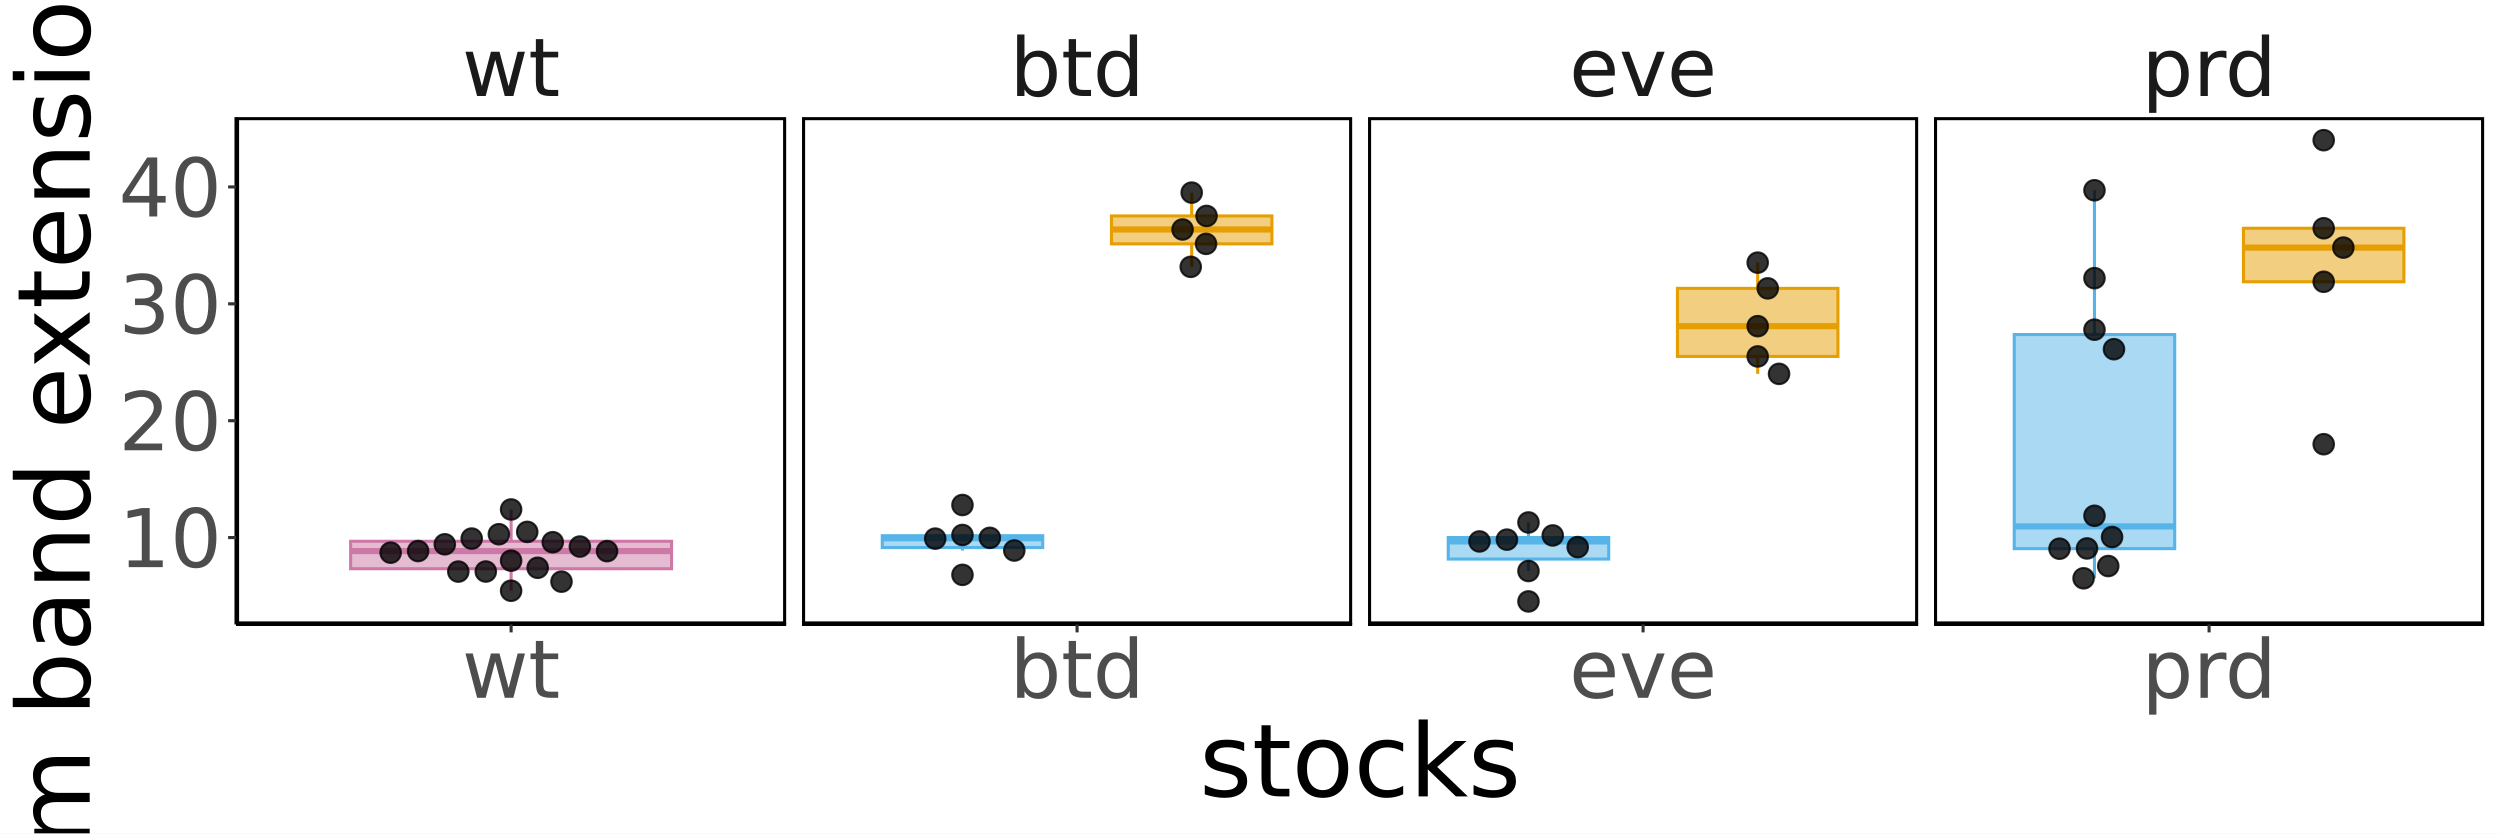
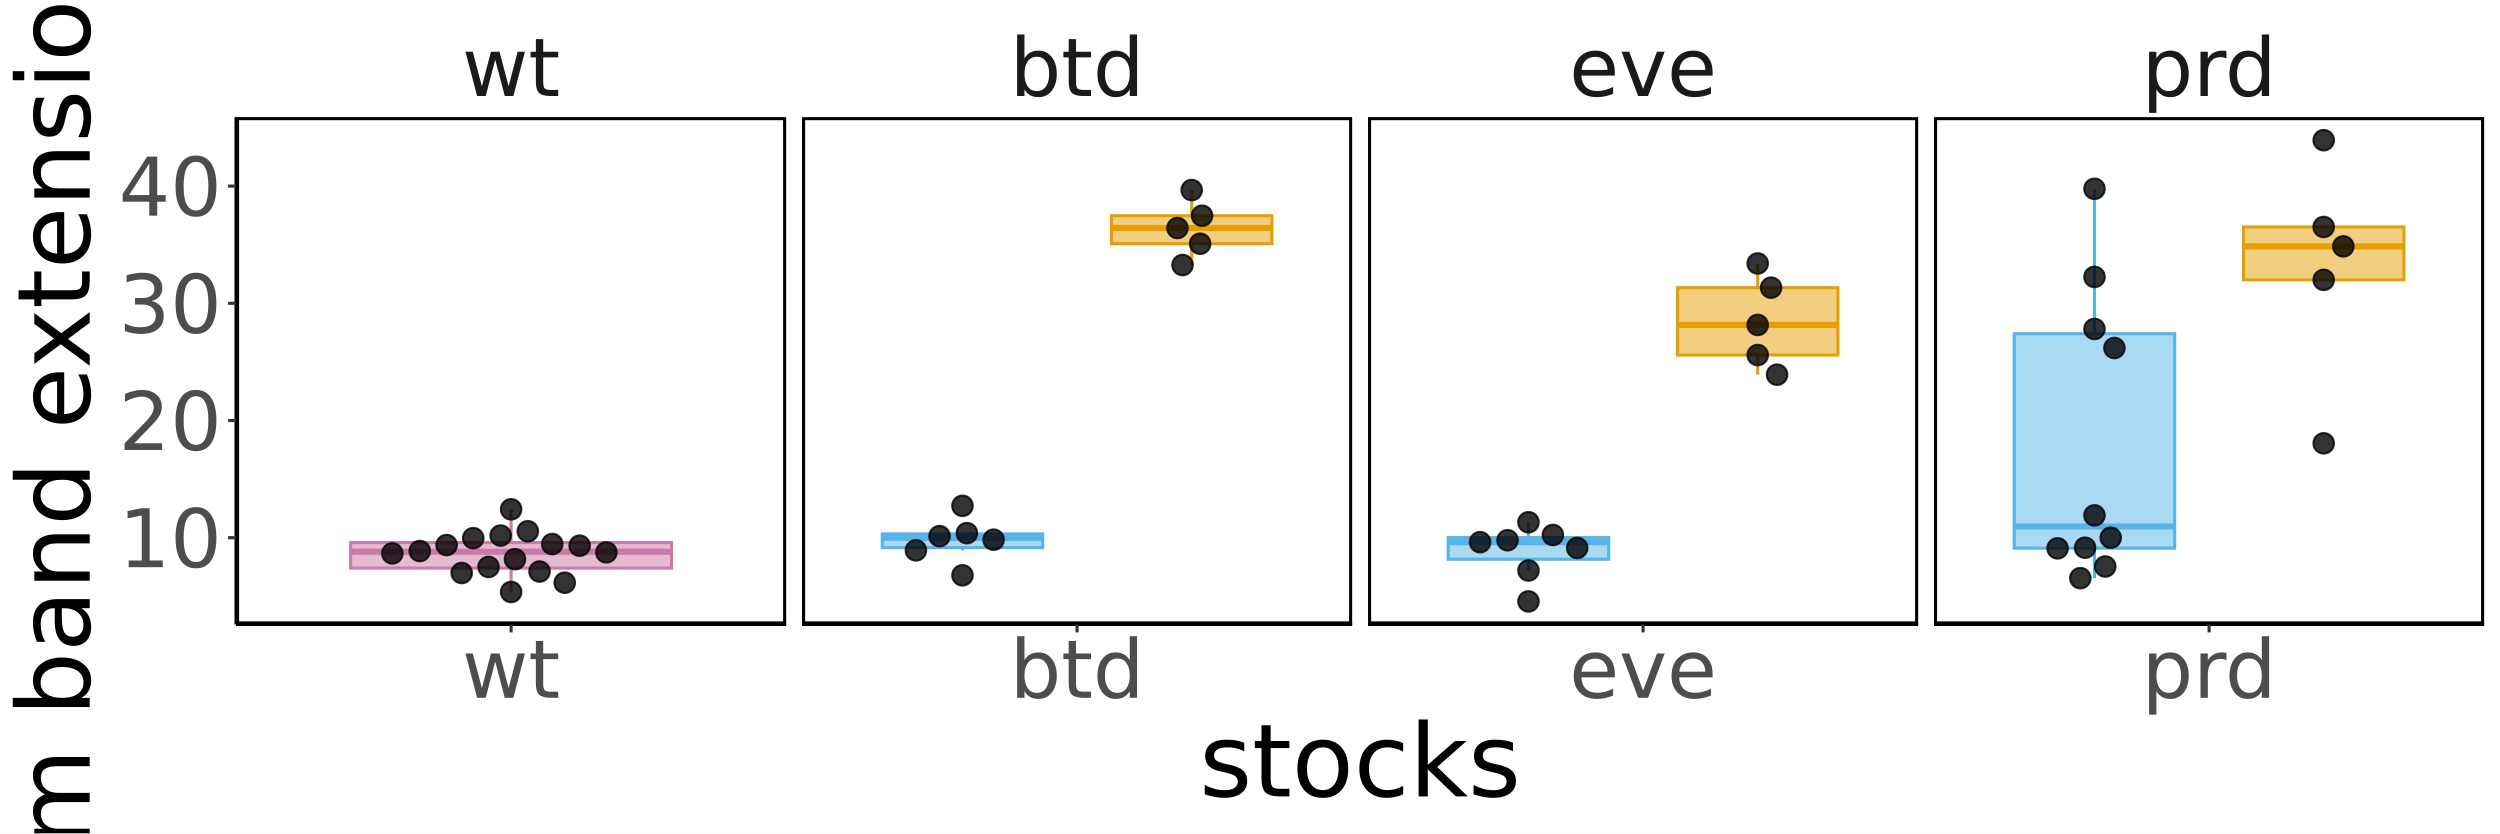
<svg xmlns="http://www.w3.org/2000/svg" class="svglite" width="864.00pt" height="288.00pt" viewBox="0 0 864.00 288.00">
  <defs>
    <style type="text/css">
    .svglite line, .svglite polyline, .svglite polygon, .svglite path, .svglite rect, .svglite circle {
      fill: none;
      stroke: #000000;
      stroke-linecap: round;
      stroke-linejoin: round;
      stroke-miterlimit: 10.00;
    }
    .svglite text {
      white-space: pre;
    }
  </style>
  </defs>
  <rect width="100%" height="100%" style="stroke: none; fill: #FFFFFF;" />
  <defs>
    <clipPath id="cpMC4wMHw4NjQuMDB8MC4wMHwyODguMDA=">
      <rect x="0.00" y="0.00" width="864.00" height="288.00" />
    </clipPath>
  </defs>
  <g clip-path="url(#cpMC4wMHw4NjQuMDB8MC4wMHwyODguMDA=)">
    <rect x="0.00" y="0.00" width="864.00" height="288.00" style="stroke-width: 1.07; stroke: #FFFFFF; fill: #FFFFFF;" />
  </g>
  <defs>
    <clipPath id="cpODEuNTd8MjcxLjcwfDQwLjQ4fDIxNS44Mg==">
      <rect x="81.57" y="40.48" width="190.13" height="175.33" />
    </clipPath>
  </defs>
  <g clip-path="url(#cpODEuNTd8MjcxLjcwfDQwLjQ4fDIxNS44Mg==)">
    <rect x="81.57" y="40.48" width="190.13" height="175.33" style="stroke-width: 2.13; fill: #FFFFFF;" />
-     <line x1="176.64" y1="187.07" x2="176.64" y2="176.07" style="stroke-width: 1.07; stroke: #CC79A7; stroke-linecap: butt;" />
-     <line x1="176.64" y1="196.55" x2="176.64" y2="204.16" style="stroke-width: 1.07; stroke: #CC79A7; stroke-linecap: butt;" />
-     <polygon points="121.18,187.07 121.18,196.55 232.09,196.55 232.09,187.07 121.18,187.07 " style="stroke-width: 1.07; stroke: #CC79A7; stroke-linecap: butt; stroke-linejoin: miter; fill: #CC79A7; fill-opacity: 0.50;" />
-     <line x1="121.18" y1="190.45" x2="232.09" y2="190.45" style="stroke-width: 2.13; stroke: #CC79A7; stroke-linecap: butt; stroke-linejoin: miter;" />
-     <circle cx="176.64" cy="193.76" r="3.56" style="stroke-width: 0.71; stroke: #000000; stroke-opacity: 0.80; fill: #000000; fill-opacity: 0.80;" />
-     <circle cx="182.21" cy="183.82" r="3.56" style="stroke-width: 0.71; stroke: #000000; stroke-opacity: 0.80; fill: #000000; fill-opacity: 0.80;" />
-     <circle cx="167.89" cy="197.52" r="3.56" style="stroke-width: 0.71; stroke: #000000; stroke-opacity: 0.80; fill: #000000; fill-opacity: 0.80;" />
-     <circle cx="191.03" cy="187.39" r="3.56" style="stroke-width: 0.71; stroke: #000000; stroke-opacity: 0.80; fill: #000000; fill-opacity: 0.80;" />
-     <circle cx="185.82" cy="196.22" r="3.56" style="stroke-width: 0.71; stroke: #000000; stroke-opacity: 0.80; fill: #000000; fill-opacity: 0.80;" />
-     <circle cx="209.79" cy="190.47" r="3.56" style="stroke-width: 0.71; stroke: #000000; stroke-opacity: 0.80; fill: #000000; fill-opacity: 0.80;" />
-     <circle cx="163.02" cy="186.13" r="3.56" style="stroke-width: 0.71; stroke: #000000; stroke-opacity: 0.80; fill: #000000; fill-opacity: 0.80;" />
-     <circle cx="135.01" cy="191.00" r="3.56" style="stroke-width: 0.71; stroke: #000000; stroke-opacity: 0.80; fill: #000000; fill-opacity: 0.80;" />
-     <circle cx="200.41" cy="188.89" r="3.56" style="stroke-width: 0.71; stroke: #000000; stroke-opacity: 0.80; fill: #000000; fill-opacity: 0.80;" />
-     <circle cx="194.05" cy="201.02" r="3.56" style="stroke-width: 0.71; stroke: #000000; stroke-opacity: 0.80; fill: #000000; fill-opacity: 0.80;" />
-     <circle cx="158.39" cy="197.54" r="3.56" style="stroke-width: 0.71; stroke: #000000; stroke-opacity: 0.80; fill: #000000; fill-opacity: 0.80;" />
-     <circle cx="172.41" cy="184.63" r="3.56" style="stroke-width: 0.71; stroke: #000000; stroke-opacity: 0.80; fill: #000000; fill-opacity: 0.80;" />
-     <circle cx="176.64" cy="176.07" r="3.56" style="stroke-width: 0.71; stroke: #000000; stroke-opacity: 0.80; fill: #000000; fill-opacity: 0.80;" />
-     <circle cx="153.72" cy="188.11" r="3.56" style="stroke-width: 0.71; stroke: #000000; stroke-opacity: 0.80; fill: #000000; fill-opacity: 0.80;" />
-     <circle cx="176.64" cy="204.16" r="3.56" style="stroke-width: 0.71; stroke: #000000; stroke-opacity: 0.80; fill: #000000; fill-opacity: 0.80;" />
-     <circle cx="144.50" cy="190.44" r="3.56" style="stroke-width: 0.71; stroke: #000000; stroke-opacity: 0.80; fill: #000000; fill-opacity: 0.80;" />
+     <line x1="176.64" y1="187.52" x2="176.64" y2="176.01" style="stroke-width: 1.07; stroke: #CC79A7; stroke-linecap: butt;" />
+     <line x1="176.64" y1="196.33" x2="176.64" y2="204.59" style="stroke-width: 1.07; stroke: #CC79A7; stroke-linecap: butt;" />
+     <polygon points="121.18,187.52 121.18,196.33 232.09,196.33 232.09,187.52 121.18,187.52 " style="stroke-width: 1.07; stroke: #CC79A7; stroke-linecap: butt; stroke-linejoin: miter; fill: #CC79A7; fill-opacity: 0.50;" />
+     <line x1="121.18" y1="190.68" x2="232.09" y2="190.68" style="stroke-width: 2.13; stroke: #CC79A7; stroke-linecap: butt; stroke-linejoin: miter;" />
+     <circle cx="177.97" cy="193.25" r="3.56" style="stroke-width: 0.71; stroke: #000000; stroke-opacity: 0.80; fill: #000000; fill-opacity: 0.80;" />
+     <circle cx="182.41" cy="183.61" r="3.56" style="stroke-width: 0.71; stroke: #000000; stroke-opacity: 0.80; fill: #000000; fill-opacity: 0.80;" />
+     <circle cx="159.56" cy="198.02" r="3.56" style="stroke-width: 0.71; stroke: #000000; stroke-opacity: 0.80; fill: #000000; fill-opacity: 0.80;" />
+     <circle cx="190.84" cy="188.03" r="3.56" style="stroke-width: 0.71; stroke: #000000; stroke-opacity: 0.80; fill: #000000; fill-opacity: 0.80;" />
+     <circle cx="168.84" cy="195.93" r="3.56" style="stroke-width: 0.71; stroke: #000000; stroke-opacity: 0.80; fill: #000000; fill-opacity: 0.80;" />
+     <circle cx="145.07" cy="190.45" r="3.56" style="stroke-width: 0.71; stroke: #000000; stroke-opacity: 0.80; fill: #000000; fill-opacity: 0.80;" />
+     <circle cx="163.55" cy="185.99" r="3.56" style="stroke-width: 0.71; stroke: #000000; stroke-opacity: 0.80; fill: #000000; fill-opacity: 0.80;" />
+     <circle cx="135.59" cy="191.25" r="3.56" style="stroke-width: 0.71; stroke: #000000; stroke-opacity: 0.80; fill: #000000; fill-opacity: 0.80;" />
+     <circle cx="200.33" cy="188.59" r="3.56" style="stroke-width: 0.71; stroke: #000000; stroke-opacity: 0.80; fill: #000000; fill-opacity: 0.80;" />
+     <circle cx="195.17" cy="201.38" r="3.56" style="stroke-width: 0.71; stroke: #000000; stroke-opacity: 0.80; fill: #000000; fill-opacity: 0.80;" />
+     <circle cx="186.47" cy="197.52" r="3.56" style="stroke-width: 0.71; stroke: #000000; stroke-opacity: 0.80; fill: #000000; fill-opacity: 0.80;" />
+     <circle cx="173.02" cy="185.09" r="3.56" style="stroke-width: 0.71; stroke: #000000; stroke-opacity: 0.80; fill: #000000; fill-opacity: 0.80;" />
+     <circle cx="176.64" cy="176.01" r="3.56" style="stroke-width: 0.71; stroke: #000000; stroke-opacity: 0.80; fill: #000000; fill-opacity: 0.80;" />
+     <circle cx="154.35" cy="188.38" r="3.56" style="stroke-width: 0.71; stroke: #000000; stroke-opacity: 0.80; fill: #000000; fill-opacity: 0.80;" />
+     <circle cx="176.64" cy="204.59" r="3.56" style="stroke-width: 0.71; stroke: #000000; stroke-opacity: 0.80; fill: #000000; fill-opacity: 0.80;" />
+     <circle cx="209.56" cy="190.90" r="3.56" style="stroke-width: 0.71; stroke: #000000; stroke-opacity: 0.80; fill: #000000; fill-opacity: 0.80;" />
  </g>
  <g clip-path="url(#cpMC4wMHw4NjQuMDB8MC4wMHwyODguMDA=)">
</g>
  <defs>
    <clipPath id="cpMjc3LjE4fDQ2Ny4zMXw0MC40OHwyMTUuODI=">
      <rect x="277.18" y="40.48" width="190.13" height="175.33" />
    </clipPath>
  </defs>
  <g clip-path="url(#cpMjc3LjE4fDQ2Ny4zMXw0MC40OHwyMTUuODI=)">
    <rect x="277.18" y="40.48" width="190.13" height="175.33" style="stroke-width: 2.13; fill: #FFFFFF;" />
-     <line x1="332.63" y1="185.14" x2="332.63" y2="184.89" style="stroke-width: 1.07; stroke: #56B4E9; stroke-linecap: butt;" />
-     <line x1="332.63" y1="189.23" x2="332.63" y2="190.26" style="stroke-width: 1.07; stroke: #56B4E9; stroke-linecap: butt;" />
-     <polygon points="304.91,185.14 304.91,189.23 360.36,189.23 360.36,185.14 304.91,185.14 " style="stroke-width: 1.07; stroke: #56B4E9; stroke-linecap: butt; stroke-linejoin: miter; fill: #56B4E9; fill-opacity: 0.50;" />
-     <line x1="304.91" y1="186.01" x2="360.36" y2="186.01" style="stroke-width: 2.13; stroke: #56B4E9; stroke-linecap: butt; stroke-linejoin: miter;" />
-     <line x1="411.85" y1="74.63" x2="411.85" y2="66.57" style="stroke-width: 1.07; stroke: #E69F03; stroke-linecap: butt;" />
-     <line x1="411.85" y1="84.28" x2="411.85" y2="92.22" style="stroke-width: 1.07; stroke: #E69F03; stroke-linecap: butt;" />
-     <polygon points="384.13,74.63 384.13,84.28 439.58,84.28 439.58,74.63 384.13,74.63 " style="stroke-width: 1.07; stroke: #E69F03; stroke-linecap: butt; stroke-linejoin: miter; fill: #E69F03; fill-opacity: 0.50;" />
-     <line x1="384.13" y1="79.31" x2="439.58" y2="79.31" style="stroke-width: 2.13; stroke: #E69F03; stroke-linecap: butt; stroke-linejoin: miter;" />
-     <circle cx="342.09" cy="185.88" r="3.56" style="stroke-width: 0.71; stroke: #000000; stroke-opacity: 0.80; fill: #000000; fill-opacity: 0.80;" />
-     <circle cx="350.54" cy="190.26" r="3.56" style="stroke-width: 0.71; stroke: #000000; stroke-opacity: 0.80; fill: #000000; fill-opacity: 0.80;" />
-     <circle cx="332.63" cy="184.89" r="3.56" style="stroke-width: 0.71; stroke: #000000; stroke-opacity: 0.80; fill: #000000; fill-opacity: 0.80;" />
-     <circle cx="332.63" cy="174.53" r="3.56" style="stroke-width: 0.71; stroke: #000000; stroke-opacity: 0.80; fill: #000000; fill-opacity: 0.80;" />
-     <circle cx="323.21" cy="186.15" r="3.56" style="stroke-width: 0.71; stroke: #000000; stroke-opacity: 0.80; fill: #000000; fill-opacity: 0.80;" />
-     <circle cx="332.63" cy="198.67" r="3.56" style="stroke-width: 0.71; stroke: #000000; stroke-opacity: 0.80; fill: #000000; fill-opacity: 0.80;" />
-     <circle cx="416.81" cy="84.28" r="3.56" style="stroke-width: 0.71; stroke: #000000; stroke-opacity: 0.80; fill: #000000; fill-opacity: 0.80;" />
-     <circle cx="408.69" cy="79.31" r="3.56" style="stroke-width: 0.71; stroke: #000000; stroke-opacity: 0.80; fill: #000000; fill-opacity: 0.80;" />
-     <circle cx="416.98" cy="74.63" r="3.56" style="stroke-width: 0.71; stroke: #000000; stroke-opacity: 0.80; fill: #000000; fill-opacity: 0.80;" />
-     <circle cx="411.52" cy="92.22" r="3.56" style="stroke-width: 0.71; stroke: #000000; stroke-opacity: 0.80; fill: #000000; fill-opacity: 0.80;" />
-     <circle cx="411.85" cy="66.57" r="3.56" style="stroke-width: 0.71; stroke: #000000; stroke-opacity: 0.80; fill: #000000; fill-opacity: 0.80;" />
+     <line x1="332.63" y1="184.51" x2="332.63" y2="184.25" style="stroke-width: 1.07; stroke: #56B4E9; stroke-linecap: butt;" />
+     <line x1="332.63" y1="189.27" x2="332.63" y2="190.20" style="stroke-width: 1.07; stroke: #56B4E9; stroke-linecap: butt;" />
+     <polygon points="304.91,184.51 304.91,189.27 360.36,189.27 360.36,184.51 304.91,184.51 " style="stroke-width: 1.07; stroke: #56B4E9; stroke-linecap: butt; stroke-linejoin: miter; fill: #56B4E9; fill-opacity: 0.50;" />
+     <line x1="304.91" y1="185.90" x2="360.36" y2="185.90" style="stroke-width: 2.13; stroke: #56B4E9; stroke-linecap: butt; stroke-linejoin: miter;" />
+     <line x1="411.85" y1="74.55" x2="411.85" y2="65.69" style="stroke-width: 1.07; stroke: #E69F03; stroke-linecap: butt;" />
+     <line x1="411.85" y1="84.23" x2="411.85" y2="91.59" style="stroke-width: 1.07; stroke: #E69F03; stroke-linecap: butt;" />
+     <polygon points="384.13,74.55 384.13,84.23 439.58,84.23 439.58,74.55 384.13,74.55 " style="stroke-width: 1.07; stroke: #E69F03; stroke-linecap: butt; stroke-linejoin: miter; fill: #E69F03; fill-opacity: 0.50;" />
+     <line x1="384.13" y1="78.81" x2="439.58" y2="78.81" style="stroke-width: 2.13; stroke: #E69F03; stroke-linecap: butt; stroke-linejoin: miter;" />
+     <circle cx="324.71" cy="185.29" r="3.56" style="stroke-width: 0.71; stroke: #000000; stroke-opacity: 0.80; fill: #000000; fill-opacity: 0.80;" />
+     <circle cx="316.55" cy="190.20" r="3.56" style="stroke-width: 0.71; stroke: #000000; stroke-opacity: 0.80; fill: #000000; fill-opacity: 0.80;" />
+     <circle cx="334.16" cy="184.25" r="3.56" style="stroke-width: 0.71; stroke: #000000; stroke-opacity: 0.80; fill: #000000; fill-opacity: 0.80;" />
+     <circle cx="332.63" cy="174.81" r="3.56" style="stroke-width: 0.71; stroke: #000000; stroke-opacity: 0.80; fill: #000000; fill-opacity: 0.80;" />
+     <circle cx="343.40" cy="186.51" r="3.56" style="stroke-width: 0.71; stroke: #000000; stroke-opacity: 0.80; fill: #000000; fill-opacity: 0.80;" />
+     <circle cx="332.63" cy="198.83" r="3.56" style="stroke-width: 0.71; stroke: #000000; stroke-opacity: 0.80; fill: #000000; fill-opacity: 0.80;" />
+     <circle cx="414.76" cy="84.23" r="3.56" style="stroke-width: 0.71; stroke: #000000; stroke-opacity: 0.80; fill: #000000; fill-opacity: 0.80;" />
+     <circle cx="406.93" cy="78.81" r="3.56" style="stroke-width: 0.71; stroke: #000000; stroke-opacity: 0.80; fill: #000000; fill-opacity: 0.80;" />
+     <circle cx="415.44" cy="74.55" r="3.56" style="stroke-width: 0.71; stroke: #000000; stroke-opacity: 0.80; fill: #000000; fill-opacity: 0.80;" />
+     <circle cx="408.69" cy="91.59" r="3.56" style="stroke-width: 0.71; stroke: #000000; stroke-opacity: 0.80; fill: #000000; fill-opacity: 0.80;" />
+     <circle cx="411.85" cy="65.69" r="3.56" style="stroke-width: 0.71; stroke: #000000; stroke-opacity: 0.80; fill: #000000; fill-opacity: 0.80;" />
  </g>
  <g clip-path="url(#cpMC4wMHw4NjQuMDB8MC4wMHwyODguMDA=)">
</g>
  <defs>
    <clipPath id="cpNDcyLjc5fDY2Mi45MXw0MC40OHwyMTUuODI=">
      <rect x="472.79" y="40.48" width="190.13" height="175.33" />
    </clipPath>
  </defs>
  <g clip-path="url(#cpNDcyLjc5fDY2Mi45MXw0MC40OHwyMTUuODI=)">
    <rect x="472.79" y="40.48" width="190.13" height="175.33" style="stroke-width: 2.13; fill: #FFFFFF;" />
-     <line x1="528.24" y1="185.78" x2="528.24" y2="180.56" style="stroke-width: 1.07; stroke: #56B4E9; stroke-linecap: butt;" />
-     <line x1="528.24" y1="193.21" x2="528.24" y2="197.34" style="stroke-width: 1.07; stroke: #56B4E9; stroke-linecap: butt;" />
-     <polygon points="500.51,185.78 500.51,193.21 555.97,193.21 555.97,185.78 500.51,185.78 " style="stroke-width: 1.07; stroke: #56B4E9; stroke-linecap: butt; stroke-linejoin: miter; fill: #56B4E9; fill-opacity: 0.50;" />
-     <line x1="500.51" y1="187.12" x2="555.97" y2="187.12" style="stroke-width: 2.13; stroke: #56B4E9; stroke-linecap: butt; stroke-linejoin: miter;" />
-     <line x1="607.46" y1="99.66" x2="607.46" y2="90.76" style="stroke-width: 1.07; stroke: #E69F03; stroke-linecap: butt;" />
-     <line x1="607.46" y1="123.18" x2="607.46" y2="129.21" style="stroke-width: 1.07; stroke: #E69F03; stroke-linecap: butt;" />
-     <polygon points="579.73,99.66 579.73,123.18 635.19,123.18 635.19,99.66 579.73,99.66 " style="stroke-width: 1.07; stroke: #E69F03; stroke-linecap: butt; stroke-linejoin: miter; fill: #E69F03; fill-opacity: 0.50;" />
-     <line x1="579.73" y1="112.72" x2="635.19" y2="112.72" style="stroke-width: 2.13; stroke: #E69F03; stroke-linecap: butt; stroke-linejoin: miter;" />
-     <circle cx="528.24" cy="197.34" r="3.56" style="stroke-width: 0.71; stroke: #000000; stroke-opacity: 0.80; fill: #000000; fill-opacity: 0.80;" />
-     <circle cx="520.79" cy="186.50" r="3.56" style="stroke-width: 0.71; stroke: #000000; stroke-opacity: 0.80; fill: #000000; fill-opacity: 0.80;" />
+     <line x1="528.24" y1="185.79" x2="528.24" y2="180.49" style="stroke-width: 1.07; stroke: #56B4E9; stroke-linecap: butt;" />
+     <line x1="528.24" y1="193.27" x2="528.24" y2="197.17" style="stroke-width: 1.07; stroke: #56B4E9; stroke-linecap: butt;" />
+     <polygon points="500.51,185.79 500.51,193.27 555.97,193.27 555.97,185.79 500.51,185.79 " style="stroke-width: 1.07; stroke: #56B4E9; stroke-linecap: butt; stroke-linejoin: miter; fill: #56B4E9; fill-opacity: 0.50;" />
+     <line x1="500.51" y1="187.37" x2="555.97" y2="187.37" style="stroke-width: 2.13; stroke: #56B4E9; stroke-linecap: butt; stroke-linejoin: miter;" />
+     <line x1="607.46" y1="99.42" x2="607.46" y2="91.06" style="stroke-width: 1.07; stroke: #E69F03; stroke-linecap: butt;" />
+     <line x1="607.46" y1="122.70" x2="607.46" y2="129.49" style="stroke-width: 1.07; stroke: #E69F03; stroke-linecap: butt;" />
+     <polygon points="579.73,99.42 579.73,122.70 635.19,122.70 635.19,99.42 579.73,99.42 " style="stroke-width: 1.07; stroke: #E69F03; stroke-linecap: butt; stroke-linejoin: miter; fill: #E69F03; fill-opacity: 0.50;" />
+     <line x1="579.73" y1="112.29" x2="635.19" y2="112.29" style="stroke-width: 2.13; stroke: #E69F03; stroke-linecap: butt; stroke-linejoin: miter;" />
+     <circle cx="528.24" cy="197.17" r="3.56" style="stroke-width: 0.71; stroke: #000000; stroke-opacity: 0.80; fill: #000000; fill-opacity: 0.80;" />
+     <circle cx="521.01" cy="186.70" r="3.56" style="stroke-width: 0.71; stroke: #000000; stroke-opacity: 0.80; fill: #000000; fill-opacity: 0.80;" />
    <circle cx="528.24" cy="207.85" r="3.56" style="stroke-width: 0.71; stroke: #000000; stroke-opacity: 0.80; fill: #000000; fill-opacity: 0.80;" />
-     <circle cx="545.26" cy="189.08" r="3.56" style="stroke-width: 0.71; stroke: #000000; stroke-opacity: 0.80; fill: #000000; fill-opacity: 0.80;" />
-     <circle cx="536.63" cy="185.05" r="3.56" style="stroke-width: 0.71; stroke: #000000; stroke-opacity: 0.80; fill: #000000; fill-opacity: 0.80;" />
-     <circle cx="528.24" cy="180.56" r="3.56" style="stroke-width: 0.71; stroke: #000000; stroke-opacity: 0.80; fill: #000000; fill-opacity: 0.80;" />
-     <circle cx="511.31" cy="187.12" r="3.56" style="stroke-width: 0.71; stroke: #000000; stroke-opacity: 0.80; fill: #000000; fill-opacity: 0.80;" />
-     <circle cx="607.46" cy="90.76" r="3.56" style="stroke-width: 0.71; stroke: #000000; stroke-opacity: 0.80; fill: #000000; fill-opacity: 0.80;" />
-     <circle cx="607.46" cy="112.72" r="3.56" style="stroke-width: 0.71; stroke: #000000; stroke-opacity: 0.80; fill: #000000; fill-opacity: 0.80;" />
-     <circle cx="614.84" cy="129.21" r="3.56" style="stroke-width: 0.71; stroke: #000000; stroke-opacity: 0.80; fill: #000000; fill-opacity: 0.80;" />
-     <circle cx="607.46" cy="123.18" r="3.56" style="stroke-width: 0.71; stroke: #000000; stroke-opacity: 0.80; fill: #000000; fill-opacity: 0.80;" />
-     <circle cx="610.94" cy="99.66" r="3.56" style="stroke-width: 0.71; stroke: #000000; stroke-opacity: 0.80; fill: #000000; fill-opacity: 0.80;" />
+     <circle cx="545.08" cy="189.36" r="3.56" style="stroke-width: 0.71; stroke: #000000; stroke-opacity: 0.80; fill: #000000; fill-opacity: 0.80;" />
+     <circle cx="536.68" cy="184.89" r="3.56" style="stroke-width: 0.71; stroke: #000000; stroke-opacity: 0.80; fill: #000000; fill-opacity: 0.80;" />
+     <circle cx="528.24" cy="180.49" r="3.56" style="stroke-width: 0.71; stroke: #000000; stroke-opacity: 0.80; fill: #000000; fill-opacity: 0.80;" />
+     <circle cx="511.52" cy="187.37" r="3.56" style="stroke-width: 0.71; stroke: #000000; stroke-opacity: 0.80; fill: #000000; fill-opacity: 0.80;" />
+     <circle cx="607.46" cy="91.06" r="3.56" style="stroke-width: 0.71; stroke: #000000; stroke-opacity: 0.80; fill: #000000; fill-opacity: 0.80;" />
+     <circle cx="607.46" cy="112.29" r="3.56" style="stroke-width: 0.71; stroke: #000000; stroke-opacity: 0.80; fill: #000000; fill-opacity: 0.80;" />
+     <circle cx="614.15" cy="129.49" r="3.56" style="stroke-width: 0.71; stroke: #000000; stroke-opacity: 0.80; fill: #000000; fill-opacity: 0.80;" />
+     <circle cx="607.46" cy="122.70" r="3.56" style="stroke-width: 0.71; stroke: #000000; stroke-opacity: 0.80; fill: #000000; fill-opacity: 0.80;" />
+     <circle cx="612.09" cy="99.42" r="3.56" style="stroke-width: 0.71; stroke: #000000; stroke-opacity: 0.80; fill: #000000; fill-opacity: 0.80;" />
  </g>
  <g clip-path="url(#cpMC4wMHw4NjQuMDB8MC4wMHwyODguMDA=)">
</g>
  <defs>
    <clipPath id="cpNjY4LjM5fDg1OC41Mnw0MC40OHwyMTUuODI=">
      <rect x="668.39" y="40.48" width="190.13" height="175.33" />
    </clipPath>
  </defs>
  <g clip-path="url(#cpNjY4LjM5fDg1OC41Mnw0MC40OHwyMTUuODI=)">
    <rect x="668.39" y="40.48" width="190.13" height="175.33" style="stroke-width: 2.13; fill: #FFFFFF;" />
-     <line x1="723.85" y1="115.62" x2="723.85" y2="65.76" style="stroke-width: 1.07; stroke: #56B4E9; stroke-linecap: butt;" />
-     <line x1="723.85" y1="189.61" x2="723.85" y2="199.86" style="stroke-width: 1.07; stroke: #56B4E9; stroke-linecap: butt;" />
-     <polygon points="696.12,115.62 696.12,189.61 751.57,189.61 751.57,115.62 696.12,115.62 " style="stroke-width: 1.07; stroke: #56B4E9; stroke-linecap: butt; stroke-linejoin: miter; fill: #56B4E9; fill-opacity: 0.50;" />
-     <line x1="696.12" y1="181.92" x2="751.57" y2="181.92" style="stroke-width: 2.13; stroke: #56B4E9; stroke-linecap: butt; stroke-linejoin: miter;" />
-     <line x1="803.07" y1="78.89" x2="803.07" y2="78.89" style="stroke-width: 1.07; stroke: #E69F03; stroke-linecap: butt;" />
-     <line x1="803.07" y1="97.38" x2="803.07" y2="97.38" style="stroke-width: 1.07; stroke: #E69F03; stroke-linecap: butt;" />
-     <polygon points="775.34,78.89 775.34,97.38 830.79,97.38 830.79,78.89 775.34,78.89 " style="stroke-width: 1.07; stroke: #E69F03; stroke-linecap: butt; stroke-linejoin: miter; fill: #E69F03; fill-opacity: 0.50;" />
-     <line x1="775.34" y1="85.57" x2="830.79" y2="85.57" style="stroke-width: 2.13; stroke: #E69F03; stroke-linecap: butt; stroke-linejoin: miter;" />
-     <circle cx="720.09" cy="199.86" r="3.56" style="stroke-width: 0.71; stroke: #000000; stroke-opacity: 0.80; fill: #000000; fill-opacity: 0.80;" />
-     <circle cx="723.85" cy="96.13" r="3.56" style="stroke-width: 0.71; stroke: #000000; stroke-opacity: 0.80; fill: #000000; fill-opacity: 0.80;" />
-     <circle cx="723.85" cy="65.76" r="3.56" style="stroke-width: 0.71; stroke: #000000; stroke-opacity: 0.80; fill: #000000; fill-opacity: 0.80;" />
-     <circle cx="723.85" cy="178.25" r="3.56" style="stroke-width: 0.71; stroke: #000000; stroke-opacity: 0.80; fill: #000000; fill-opacity: 0.80;" />
-     <circle cx="723.85" cy="113.94" r="3.56" style="stroke-width: 0.71; stroke: #000000; stroke-opacity: 0.80; fill: #000000; fill-opacity: 0.80;" />
-     <circle cx="728.61" cy="195.62" r="3.56" style="stroke-width: 0.71; stroke: #000000; stroke-opacity: 0.80; fill: #000000; fill-opacity: 0.80;" />
-     <circle cx="721.27" cy="189.54" r="3.56" style="stroke-width: 0.71; stroke: #000000; stroke-opacity: 0.80; fill: #000000; fill-opacity: 0.80;" />
-     <circle cx="711.77" cy="189.63" r="3.56" style="stroke-width: 0.71; stroke: #000000; stroke-opacity: 0.80; fill: #000000; fill-opacity: 0.80;" />
-     <circle cx="729.93" cy="185.59" r="3.56" style="stroke-width: 0.71; stroke: #000000; stroke-opacity: 0.80; fill: #000000; fill-opacity: 0.80;" />
-     <circle cx="730.59" cy="120.68" r="3.56" style="stroke-width: 0.71; stroke: #000000; stroke-opacity: 0.80; fill: #000000; fill-opacity: 0.80;" />
-     <circle cx="803.07" cy="153.52" r="3.56" style="stroke-width: 0.71; stroke: #000000; stroke-opacity: 0.80; fill: #000000; fill-opacity: 0.80;" />
-     <circle cx="803.07" cy="78.89" r="3.56" style="stroke-width: 0.71; stroke: #000000; stroke-opacity: 0.80; fill: #000000; fill-opacity: 0.80;" />
+     <line x1="723.85" y1="115.33" x2="723.85" y2="65.25" style="stroke-width: 1.07; stroke: #56B4E9; stroke-linecap: butt;" />
+     <line x1="723.85" y1="189.45" x2="723.85" y2="199.81" style="stroke-width: 1.07; stroke: #56B4E9; stroke-linecap: butt;" />
+     <polygon points="696.12,115.33 696.12,189.45 751.57,189.45 751.57,115.33 696.12,115.33 " style="stroke-width: 1.07; stroke: #56B4E9; stroke-linecap: butt; stroke-linejoin: miter; fill: #56B4E9; fill-opacity: 0.50;" />
+     <line x1="696.12" y1="181.97" x2="751.57" y2="181.97" style="stroke-width: 2.13; stroke: #56B4E9; stroke-linecap: butt; stroke-linejoin: miter;" />
+     <line x1="803.07" y1="78.44" x2="803.07" y2="78.44" style="stroke-width: 1.07; stroke: #E69F03; stroke-linecap: butt;" />
+     <line x1="803.07" y1="96.72" x2="803.07" y2="96.72" style="stroke-width: 1.07; stroke: #E69F03; stroke-linecap: butt;" />
+     <polygon points="775.34,78.44 775.34,96.72 830.79,96.72 830.79,78.44 775.34,78.44 " style="stroke-width: 1.07; stroke: #E69F03; stroke-linecap: butt; stroke-linejoin: miter; fill: #E69F03; fill-opacity: 0.50;" />
+     <line x1="775.34" y1="85.14" x2="830.79" y2="85.14" style="stroke-width: 2.13; stroke: #E69F03; stroke-linecap: butt; stroke-linejoin: miter;" />
+     <circle cx="718.96" cy="199.81" r="3.56" style="stroke-width: 0.71; stroke: #000000; stroke-opacity: 0.80; fill: #000000; fill-opacity: 0.80;" />
+     <circle cx="723.85" cy="95.70" r="3.56" style="stroke-width: 0.71; stroke: #000000; stroke-opacity: 0.80; fill: #000000; fill-opacity: 0.80;" />
+     <circle cx="723.85" cy="65.25" r="3.56" style="stroke-width: 0.71; stroke: #000000; stroke-opacity: 0.80; fill: #000000; fill-opacity: 0.80;" />
+     <circle cx="723.85" cy="178.11" r="3.56" style="stroke-width: 0.71; stroke: #000000; stroke-opacity: 0.80; fill: #000000; fill-opacity: 0.80;" />
+     <circle cx="723.85" cy="113.69" r="3.56" style="stroke-width: 0.71; stroke: #000000; stroke-opacity: 0.80; fill: #000000; fill-opacity: 0.80;" />
+     <circle cx="727.58" cy="195.78" r="3.56" style="stroke-width: 0.71; stroke: #000000; stroke-opacity: 0.80; fill: #000000; fill-opacity: 0.80;" />
+     <circle cx="711.10" cy="189.51" r="3.56" style="stroke-width: 0.71; stroke: #000000; stroke-opacity: 0.80; fill: #000000; fill-opacity: 0.80;" />
+     <circle cx="720.60" cy="189.29" r="3.56" style="stroke-width: 0.71; stroke: #000000; stroke-opacity: 0.80; fill: #000000; fill-opacity: 0.80;" />
+     <circle cx="729.47" cy="185.83" r="3.56" style="stroke-width: 0.71; stroke: #000000; stroke-opacity: 0.80; fill: #000000; fill-opacity: 0.80;" />
+     <circle cx="730.74" cy="120.27" r="3.56" style="stroke-width: 0.71; stroke: #000000; stroke-opacity: 0.80; fill: #000000; fill-opacity: 0.80;" />
+     <circle cx="803.07" cy="153.22" r="3.56" style="stroke-width: 0.71; stroke: #000000; stroke-opacity: 0.80; fill: #000000; fill-opacity: 0.80;" />
+     <circle cx="803.07" cy="78.44" r="3.56" style="stroke-width: 0.71; stroke: #000000; stroke-opacity: 0.80; fill: #000000; fill-opacity: 0.80;" />
    <circle cx="803.07" cy="48.45" r="3.56" style="stroke-width: 0.71; stroke: #000000; stroke-opacity: 0.80; fill: #000000; fill-opacity: 0.80;" />
-     <circle cx="803.07" cy="97.38" r="3.56" style="stroke-width: 0.71; stroke: #000000; stroke-opacity: 0.80; fill: #000000; fill-opacity: 0.80;" />
-     <circle cx="809.86" cy="85.57" r="3.56" style="stroke-width: 0.71; stroke: #000000; stroke-opacity: 0.80; fill: #000000; fill-opacity: 0.80;" />
+     <circle cx="803.07" cy="96.72" r="3.56" style="stroke-width: 0.71; stroke: #000000; stroke-opacity: 0.80; fill: #000000; fill-opacity: 0.80;" />
+     <circle cx="809.85" cy="85.14" r="3.56" style="stroke-width: 0.71; stroke: #000000; stroke-opacity: 0.80; fill: #000000; fill-opacity: 0.80;" />
  </g>
  <g clip-path="url(#cpMC4wMHw4NjQuMDB8MC4wMHwyODguMDA=)">
</g>
  <defs>
    <clipPath id="cpODEuNTd8MjcxLjcwfDUuNDh8NDAuNDg=">
      <rect x="81.57" y="5.48" width="190.13" height="35.00" />
    </clipPath>
  </defs>
  <g clip-path="url(#cpODEuNTd8MjcxLjcwfDUuNDh8NDAuNDg=)">
    <text x="176.64" y="33.19" text-anchor="middle" style="font-size: 28.00px;fill: #1A1A1A; font-family: &quot;DejaVu Sans&quot;;" textLength="33.88px" lengthAdjust="spacingAndGlyphs">wt</text>
  </g>
  <g clip-path="url(#cpMC4wMHw4NjQuMDB8MC4wMHwyODguMDA=)">
</g>
  <defs>
    <clipPath id="cpMjc3LjE4fDQ2Ny4zMXw1LjQ4fDQwLjQ4">
      <rect x="277.18" y="5.48" width="190.13" height="35.00" />
    </clipPath>
  </defs>
  <g clip-path="url(#cpMjc3LjE4fDQ2Ny4zMXw1LjQ4fDQwLjQ4)">
    <text x="372.24" y="33.19" text-anchor="middle" style="font-size: 28.00px;fill: #1A1A1A; font-family: &quot;DejaVu Sans&quot;;" textLength="46.53px" lengthAdjust="spacingAndGlyphs">btd</text>
  </g>
  <g clip-path="url(#cpMC4wMHw4NjQuMDB8MC4wMHwyODguMDA=)">
</g>
  <defs>
    <clipPath id="cpNDcyLjc5fDY2Mi45MXw1LjQ4fDQwLjQ4">
      <rect x="472.79" y="5.48" width="190.13" height="35.00" />
    </clipPath>
  </defs>
  <g clip-path="url(#cpNDcyLjc5fDY2Mi45MXw1LjQ4fDQwLjQ4)">
    <text x="567.85" y="33.19" text-anchor="middle" style="font-size: 28.00px;fill: #1A1A1A; font-family: &quot;DejaVu Sans&quot;;" textLength="51.03px" lengthAdjust="spacingAndGlyphs">eve</text>
  </g>
  <g clip-path="url(#cpMC4wMHw4NjQuMDB8MC4wMHwyODguMDA=)">
</g>
  <defs>
    <clipPath id="cpNjY4LjM5fDg1OC41Mnw1LjQ4fDQwLjQ4">
      <rect x="668.39" y="5.48" width="190.13" height="35.00" />
    </clipPath>
  </defs>
  <g clip-path="url(#cpNjY4LjM5fDg1OC41Mnw1LjQ4fDQwLjQ4)">
    <text x="763.46" y="33.19" text-anchor="middle" style="font-size: 28.00px;fill: #1A1A1A; font-family: &quot;DejaVu Sans&quot;;" textLength="46.58px" lengthAdjust="spacingAndGlyphs">prd</text>
  </g>
  <g clip-path="url(#cpMC4wMHw4NjQuMDB8MC4wMHwyODguMDA=)">
    <polyline points="81.57,215.82 271.70,215.82 " style="stroke-width: 1.07; stroke-linecap: butt;" />
    <polyline points="176.64,218.56 176.64,215.82 " style="stroke-width: 1.07; stroke: #333333; stroke-linecap: butt;" />
    <text x="176.64" y="241.16" text-anchor="middle" style="font-size: 28.00px;fill: #4D4D4D; font-family: &quot;DejaVu Sans&quot;;" textLength="33.88px" lengthAdjust="spacingAndGlyphs">wt</text>
    <polyline points="277.18,215.82 467.31,215.82 " style="stroke-width: 1.07; stroke-linecap: butt;" />
    <polyline points="372.24,218.56 372.24,215.82 " style="stroke-width: 1.07; stroke: #333333; stroke-linecap: butt;" />
    <text x="372.24" y="241.16" text-anchor="middle" style="font-size: 28.00px;fill: #4D4D4D; font-family: &quot;DejaVu Sans&quot;;" textLength="46.53px" lengthAdjust="spacingAndGlyphs">btd</text>
    <polyline points="472.79,215.82 662.91,215.82 " style="stroke-width: 1.07; stroke-linecap: butt;" />
    <polyline points="567.85,218.56 567.85,215.82 " style="stroke-width: 1.07; stroke: #333333; stroke-linecap: butt;" />
    <text x="567.85" y="241.16" text-anchor="middle" style="font-size: 28.00px;fill: #4D4D4D; font-family: &quot;DejaVu Sans&quot;;" textLength="51.03px" lengthAdjust="spacingAndGlyphs">eve</text>
    <polyline points="668.39,215.82 858.52,215.82 " style="stroke-width: 1.07; stroke-linecap: butt;" />
    <polyline points="763.46,218.56 763.46,215.82 " style="stroke-width: 1.07; stroke: #333333; stroke-linecap: butt;" />
    <text x="763.46" y="241.16" text-anchor="middle" style="font-size: 28.00px;fill: #4D4D4D; font-family: &quot;DejaVu Sans&quot;;" textLength="46.58px" lengthAdjust="spacingAndGlyphs">prd</text>
    <polyline points="81.57,215.82 81.57,40.48 " style="stroke-width: 1.07; stroke-linecap: butt;" />
-     <text x="76.64" y="195.99" text-anchor="end" style="font-size: 28.00px;fill: #4D4D4D; font-family: &quot;DejaVu Sans&quot;;" textLength="35.63px" lengthAdjust="spacingAndGlyphs">10</text>
-     <text x="76.64" y="155.60" text-anchor="end" style="font-size: 28.00px;fill: #4D4D4D; font-family: &quot;DejaVu Sans&quot;;" textLength="35.63px" lengthAdjust="spacingAndGlyphs">20</text>
-     <text x="76.64" y="115.21" text-anchor="end" style="font-size: 28.00px;fill: #4D4D4D; font-family: &quot;DejaVu Sans&quot;;" textLength="35.63px" lengthAdjust="spacingAndGlyphs">30</text>
-     <text x="76.64" y="74.82" text-anchor="end" style="font-size: 28.00px;fill: #4D4D4D; font-family: &quot;DejaVu Sans&quot;;" textLength="35.63px" lengthAdjust="spacingAndGlyphs">40</text>
-     <polyline points="78.83,185.78 81.57,185.78 " style="stroke-width: 1.07; stroke: #333333; stroke-linecap: butt;" />
-     <polyline points="78.83,145.39 81.57,145.39 " style="stroke-width: 1.07; stroke: #333333; stroke-linecap: butt;" />
-     <polyline points="78.83,105.00 81.57,105.00 " style="stroke-width: 1.07; stroke: #333333; stroke-linecap: butt;" />
-     <polyline points="78.83,64.61 81.57,64.61 " style="stroke-width: 1.07; stroke: #333333; stroke-linecap: butt;" />
+     <text x="76.64" y="196.03" text-anchor="end" style="font-size: 28.00px;fill: #4D4D4D; font-family: &quot;DejaVu Sans&quot;;" textLength="35.63px" lengthAdjust="spacingAndGlyphs">10</text>
+     <text x="76.64" y="155.53" text-anchor="end" style="font-size: 28.00px;fill: #4D4D4D; font-family: &quot;DejaVu Sans&quot;;" textLength="35.63px" lengthAdjust="spacingAndGlyphs">20</text>
+     <text x="76.64" y="115.03" text-anchor="end" style="font-size: 28.00px;fill: #4D4D4D; font-family: &quot;DejaVu Sans&quot;;" textLength="35.63px" lengthAdjust="spacingAndGlyphs">30</text>
+     <text x="76.64" y="74.53" text-anchor="end" style="font-size: 28.00px;fill: #4D4D4D; font-family: &quot;DejaVu Sans&quot;;" textLength="35.63px" lengthAdjust="spacingAndGlyphs">40</text>
+     <polyline points="78.83,185.83 81.57,185.83 " style="stroke-width: 1.07; stroke: #333333; stroke-linecap: butt;" />
+     <polyline points="78.83,145.33 81.57,145.33 " style="stroke-width: 1.07; stroke: #333333; stroke-linecap: butt;" />
+     <polyline points="78.83,104.82 81.57,104.82 " style="stroke-width: 1.07; stroke: #333333; stroke-linecap: butt;" />
+     <polyline points="78.83,64.32 81.57,64.32 " style="stroke-width: 1.07; stroke: #333333; stroke-linecap: butt;" />
    <text x="470.05" y="275.24" text-anchor="middle" style="font-size: 35.00px; font-family: &quot;DejaVu Sans&quot;;" textLength="111.12px" lengthAdjust="spacingAndGlyphs">stocks</text>
    <text transform="translate(31.00,128.15) rotate(-90)" text-anchor="middle" style="font-size: 35.00px; font-family: &quot;DejaVu Sans&quot;;" textLength="444.27px" lengthAdjust="spacingAndGlyphs">germ band extension (%)</text>
  </g>
</svg>
